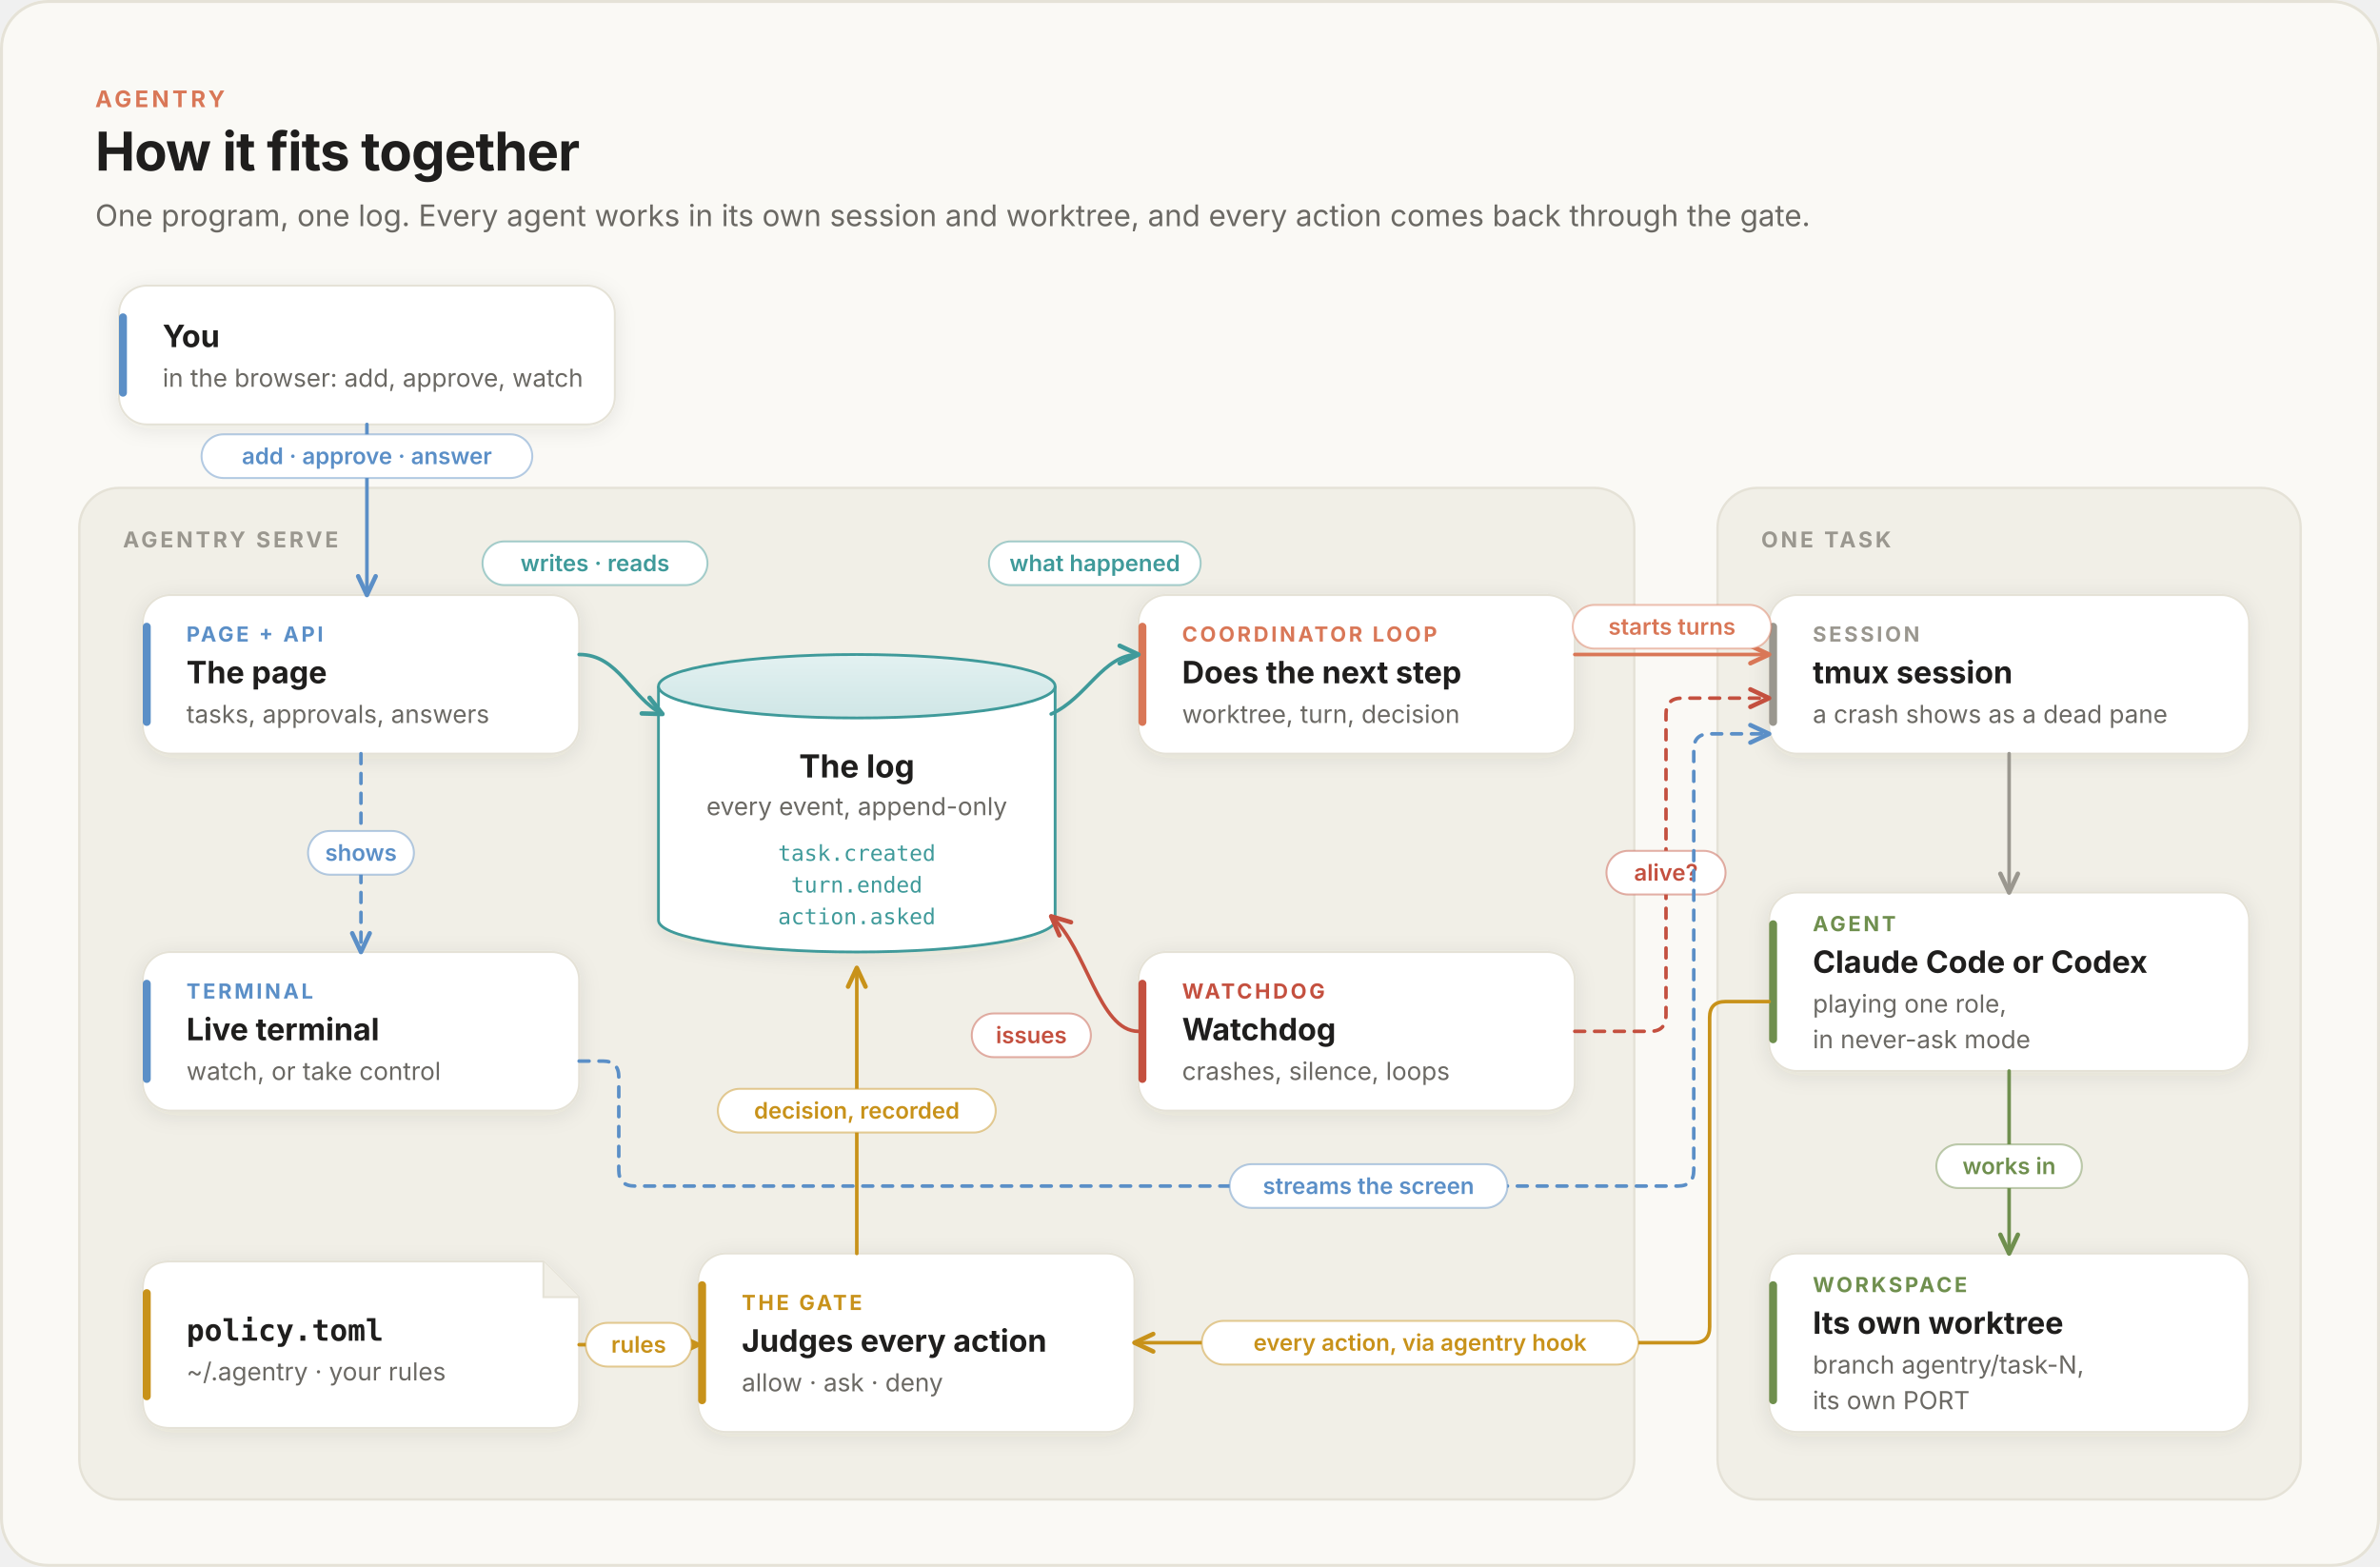
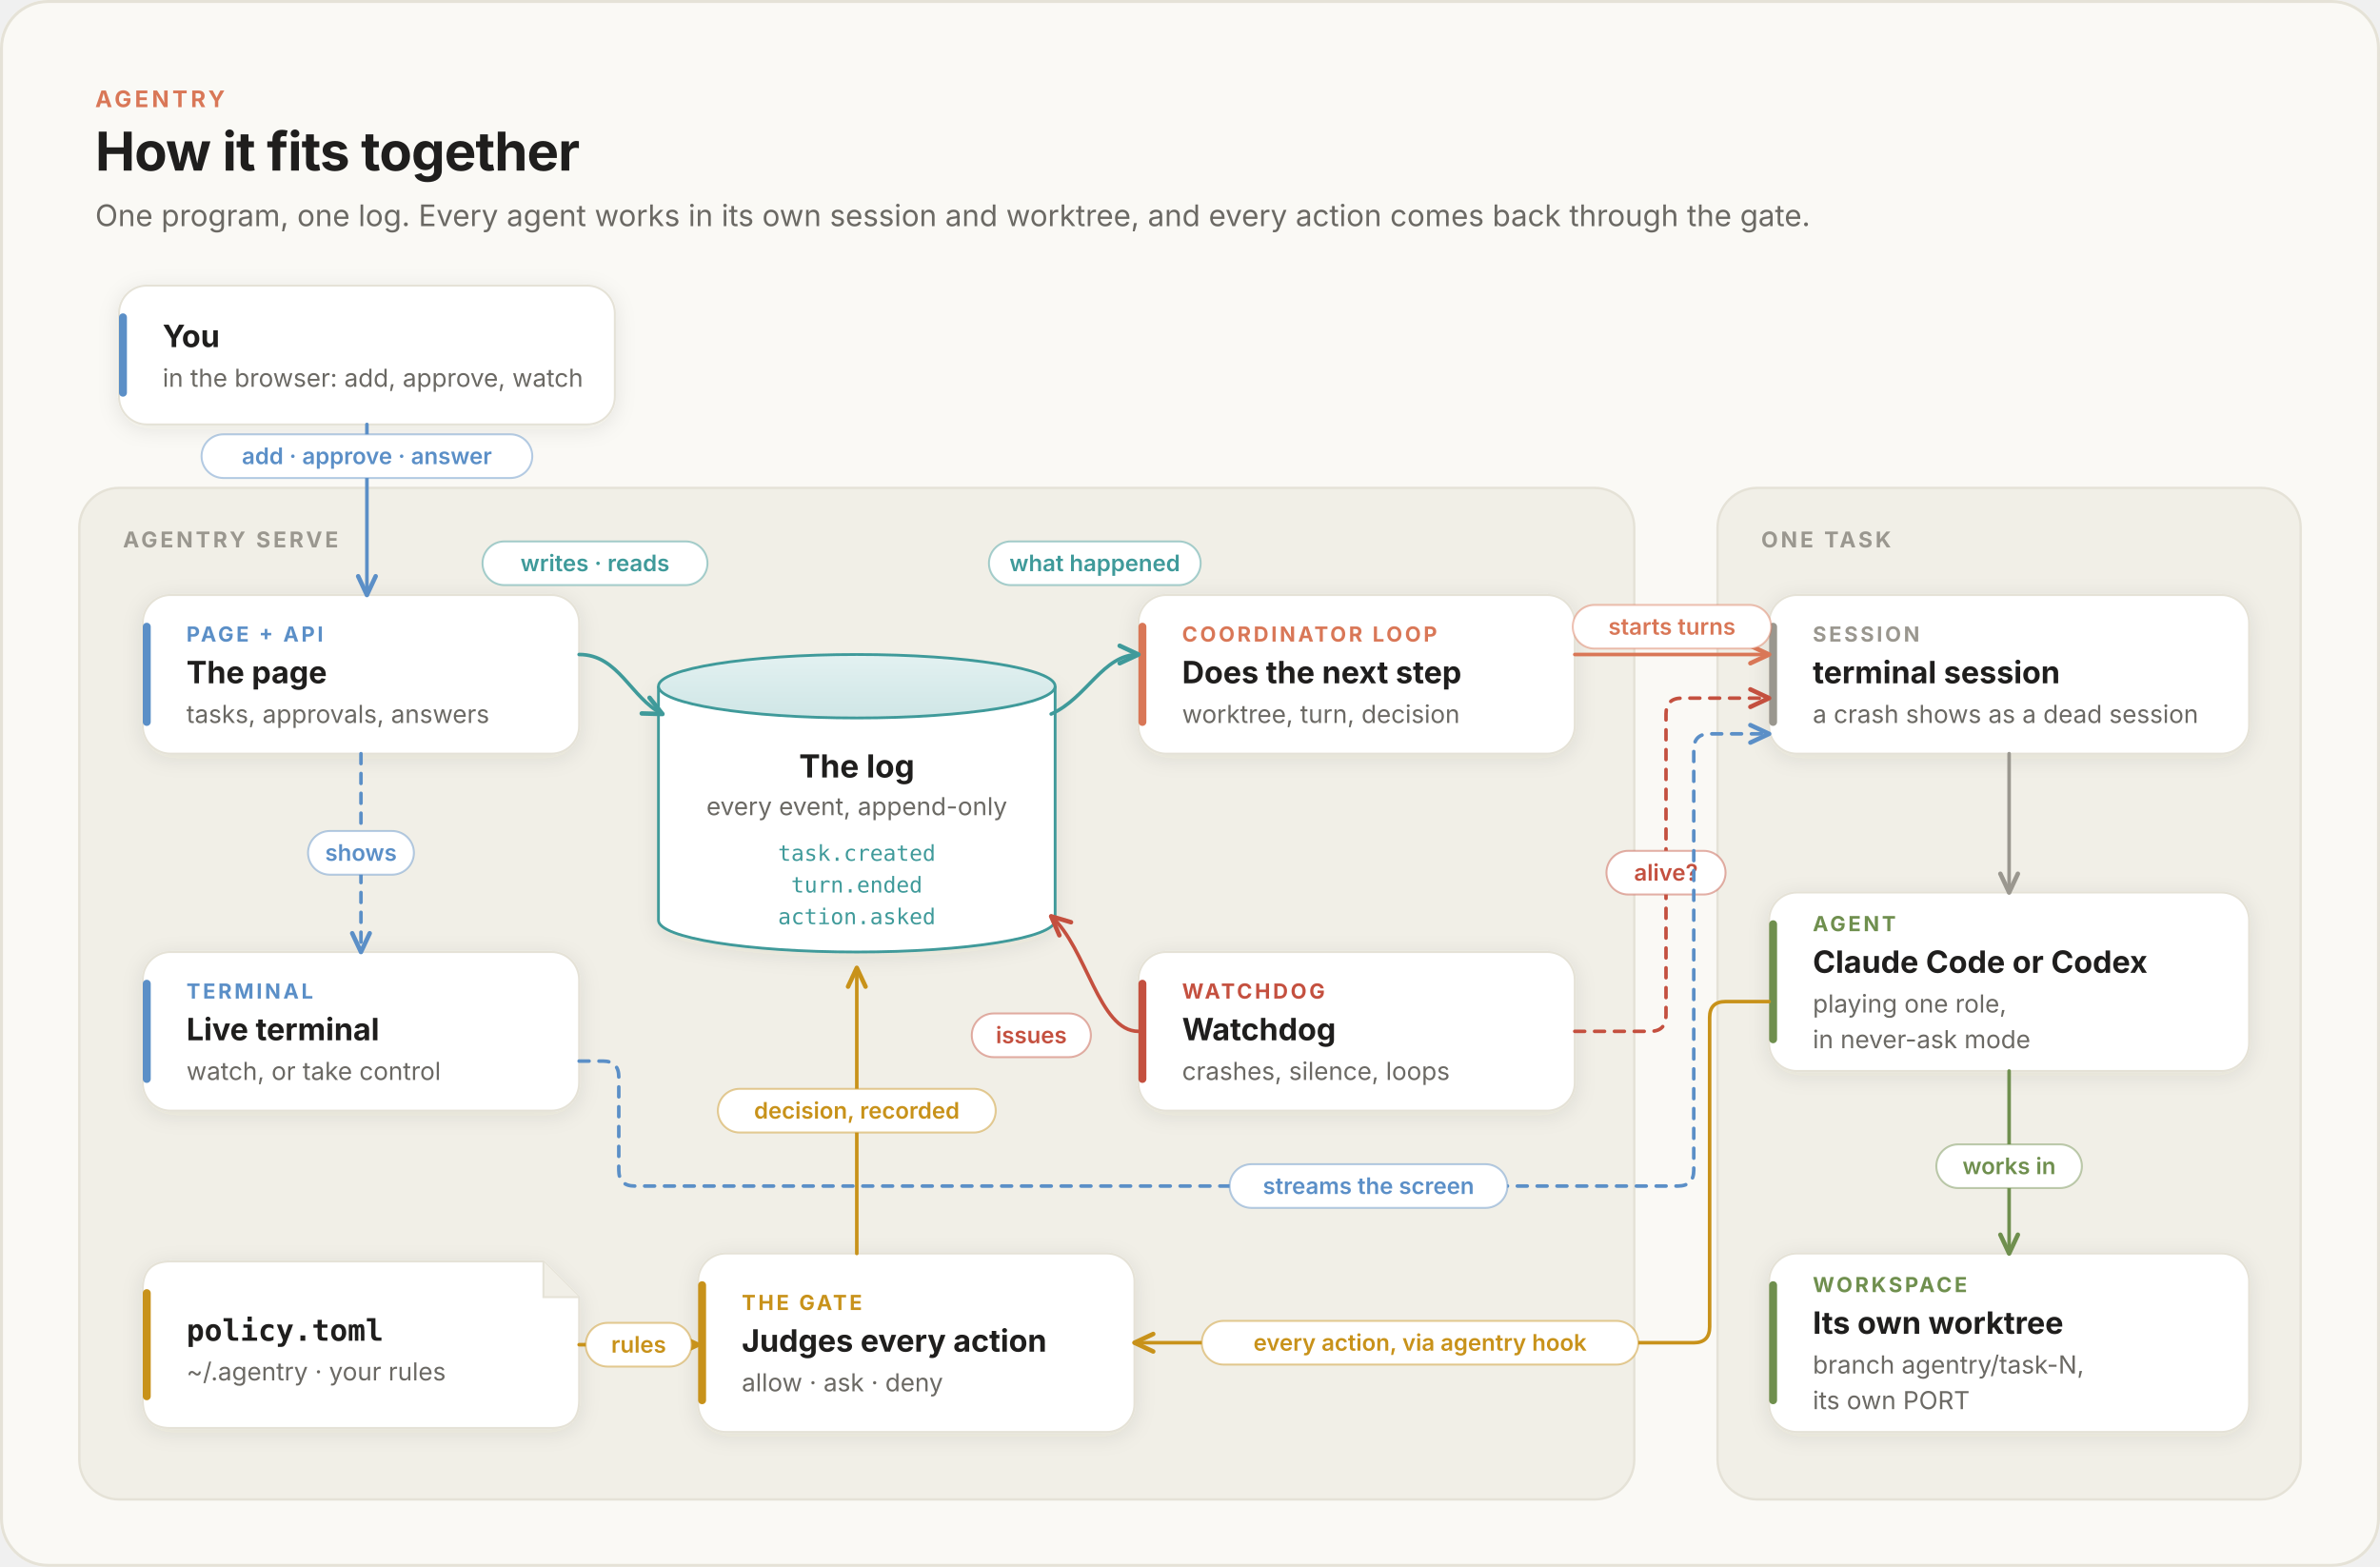
<svg xmlns="http://www.w3.org/2000/svg" viewBox="0 0 1200 790" width="1200" height="790" font-family="Inter, ui-sans-serif, -apple-system, 'Segoe UI', Helvetica, Arial, sans-serif" role="img" aria-label="How it fits together">
  <defs>
    <marker id="arrow-clay" viewBox="0 0 10 10" refX="8.5" refY="5" markerWidth="7" markerHeight="7" orient="auto-start-reverse">
      <path d="M1,1.5 L8.5,5 L1,8.5" fill="none" stroke="#d97757" stroke-width="1.8" stroke-linecap="round" stroke-linejoin="round" />
    </marker>
    <marker id="arrow-blue" viewBox="0 0 10 10" refX="8.5" refY="5" markerWidth="7" markerHeight="7" orient="auto-start-reverse">
      <path d="M1,1.5 L8.5,5 L1,8.5" fill="none" stroke="#5b8fc7" stroke-width="1.8" stroke-linecap="round" stroke-linejoin="round" />
    </marker>
    <marker id="arrow-green" viewBox="0 0 10 10" refX="8.5" refY="5" markerWidth="7" markerHeight="7" orient="auto-start-reverse">
      <path d="M1,1.5 L8.5,5 L1,8.5" fill="none" stroke="#6f8f4e" stroke-width="1.8" stroke-linecap="round" stroke-linejoin="round" />
    </marker>
    <marker id="arrow-amber" viewBox="0 0 10 10" refX="8.5" refY="5" markerWidth="7" markerHeight="7" orient="auto-start-reverse">
      <path d="M1,1.5 L8.5,5 L1,8.5" fill="none" stroke="#c8921a" stroke-width="1.8" stroke-linecap="round" stroke-linejoin="round" />
    </marker>
    <marker id="arrow-red" viewBox="0 0 10 10" refX="8.5" refY="5" markerWidth="7" markerHeight="7" orient="auto-start-reverse">
      <path d="M1,1.5 L8.5,5 L1,8.5" fill="none" stroke="#c4503f" stroke-width="1.8" stroke-linecap="round" stroke-linejoin="round" />
    </marker>
    <marker id="arrow-teal" viewBox="0 0 10 10" refX="8.5" refY="5" markerWidth="7" markerHeight="7" orient="auto-start-reverse">
      <path d="M1,1.5 L8.5,5 L1,8.5" fill="none" stroke="#3f9a9a" stroke-width="1.8" stroke-linecap="round" stroke-linejoin="round" />
    </marker>
    <marker id="arrow-muted" viewBox="0 0 10 10" refX="8.5" refY="5" markerWidth="7" markerHeight="7" orient="auto-start-reverse">
      <path d="M1,1.5 L8.5,5 L1,8.5" fill="none" stroke="#9a978f" stroke-width="1.8" stroke-linecap="round" stroke-linejoin="round" />
    </marker>
    <filter id="shadow" x="-10%" y="-20%" width="120%" height="150%">
      <feDropShadow dx="0" dy="2" stdDeviation="5" flood-color="#3d3929" flood-opacity="0.09" />
    </filter>
    <radialGradient id="hub" cx="40%" cy="35%" r="75%">
      <stop offset="0%" stop-color="#e8987a" />
      <stop offset="100%" stop-color="#d97757" />
    </radialGradient>
    <linearGradient id="logtop" x1="0" y1="0" x2="0" y2="1">
      <stop offset="0%" stop-color="#e3f1f1" />
      <stop offset="100%" stop-color="#cfe6e6" />
    </linearGradient>
  </defs>
  <rect width="1200" height="790" rx="24" fill="#faf9f5" />
  <rect x="0.75" y="0.75" width="1198.5" height="788.5" rx="23.5" fill="none" stroke="#e5e2d7" stroke-width="1.5" />
  <text x="48" y="54" font-size="11.5" font-weight="700" letter-spacing="1.6" fill="#d97757">AGENTRY</text>
  <text x="48" y="86" font-size="27" font-weight="700" fill="#1f1e1d" letter-spacing="-0.4">How it fits together</text>
  <text x="48" y="114" font-size="15" fill="#6b6964">One program, one log. Every agent works in its own session and worktree, and every action comes back through the gate.</text>
  <g filter="url(#shadow)">
    <rect x="60" y="144" width="250" height="70" rx="14" fill="#ffffff" stroke="#e5e2d7" stroke-width="1" />
  </g>
  <rect x="60" y="158" width="4" height="42" rx="2" fill="#5b8fc7" />
  <text x="82" y="175.0" font-size="15.5" font-weight="650" fill="#1f1e1d">You</text>
  <text x="82" y="195.0" font-size="12.5" fill="#6b6964">in the browser: add, approve, watch</text>
  <rect x="40" y="246" width="784" height="510" rx="20" fill="#f1efe7" stroke="#e5e2d7" stroke-width="1.2" />
  <text x="62" y="276" font-size="11" font-weight="700" letter-spacing="1.4" fill="#9a978f">AGENTRY SERVE</text>
  <g filter="url(#shadow)">
    <rect x="72" y="300" width="220" height="80" rx="14" fill="#ffffff" stroke="#e5e2d7" stroke-width="1" />
  </g>
  <rect x="72" y="314" width="4" height="52" rx="2" fill="#5b8fc7" />
  <text x="94" y="323.5" font-size="10.5" font-weight="700" letter-spacing="1.3" fill="#5b8fc7">PAGE + API</text>
  <text x="94" y="344.5" font-size="15.5" font-weight="650" fill="#1f1e1d">The page</text>
  <text x="94" y="364.5" font-size="12.5" fill="#6b6964">tasks, approvals, answers</text>
  <g filter="url(#shadow)">
    <rect x="72" y="480" width="220" height="80" rx="14" fill="#ffffff" stroke="#e5e2d7" stroke-width="1" />
  </g>
  <rect x="72" y="494" width="4" height="52" rx="2" fill="#5b8fc7" />
  <text x="94" y="503.5" font-size="10.5" font-weight="700" letter-spacing="1.3" fill="#5b8fc7">TERMINAL</text>
  <text x="94" y="524.5" font-size="15.5" font-weight="650" fill="#1f1e1d">Live terminal</text>
  <text x="94" y="544.5" font-size="12.5" fill="#6b6964">watch, or take control</text>
  <g filter="url(#shadow)">
    <path d="M332.0,346 V464 A100.0,16 0 0 0 532.0,464 V346" fill="#ffffff" stroke="#3f9a9a" stroke-width="1.4" />
  </g>
  <ellipse cx="432" cy="346" rx="100.0" ry="16" fill="url(#logtop)" stroke="#3f9a9a" stroke-width="1.4" />
  <text x="432" y="392" font-size="16" font-weight="700" text-anchor="middle" fill="#1f1e1d">The log</text>
  <text x="432" y="411" font-size="12.5" text-anchor="middle" fill="#6b6964">every event, append-only</text>
  <text x="432" y="434" font-size="11" font-family="ui-monospace, 'SF Mono', Menlo, Consolas, monospace" text-anchor="middle" fill="#3f9a9a">task.created</text>
  <text x="432" y="450" font-size="11" font-family="ui-monospace, 'SF Mono', Menlo, Consolas, monospace" text-anchor="middle" fill="#3f9a9a">turn.ended</text>
  <text x="432" y="466" font-size="11" font-family="ui-monospace, 'SF Mono', Menlo, Consolas, monospace" text-anchor="middle" fill="#3f9a9a">action.asked</text>
  <g filter="url(#shadow)">
    <rect x="574" y="300" width="220" height="80" rx="14" fill="#ffffff" stroke="#e5e2d7" stroke-width="1" />
  </g>
  <rect x="574" y="314" width="4" height="52" rx="2" fill="#d97757" />
  <text x="596" y="323.5" font-size="10.5" font-weight="700" letter-spacing="1.3" fill="#d97757">COORDINATOR LOOP</text>
  <text x="596" y="344.5" font-size="15.5" font-weight="650" fill="#1f1e1d">Does the next step</text>
  <text x="596" y="364.5" font-size="12.5" fill="#6b6964">worktree, turn, decision</text>
  <g filter="url(#shadow)">
    <rect x="574" y="480" width="220" height="80" rx="14" fill="#ffffff" stroke="#e5e2d7" stroke-width="1" />
  </g>
  <rect x="574" y="494" width="4" height="52" rx="2" fill="#c4503f" />
  <text x="596" y="503.5" font-size="10.5" font-weight="700" letter-spacing="1.3" fill="#c4503f">WATCHDOG</text>
  <text x="596" y="524.5" font-size="15.5" font-weight="650" fill="#1f1e1d">Watchdog</text>
  <text x="596" y="544.5" font-size="12.5" fill="#6b6964">crashes, silence, loops</text>
  <g filter="url(#shadow)">
    <rect x="352" y="632" width="220" height="90" rx="14" fill="#ffffff" stroke="#e5e2d7" stroke-width="1" />
  </g>
  <rect x="352" y="646" width="4" height="62" rx="2" fill="#c8921a" />
  <text x="374" y="660.5" font-size="10.5" font-weight="700" letter-spacing="1.3" fill="#c8921a">THE GATE</text>
  <text x="374" y="681.5" font-size="15.5" font-weight="650" fill="#1f1e1d">Judges every action</text>
  <text x="374" y="701.5" font-size="12.5" fill="#6b6964">allow · ask · deny</text>
  <g filter="url(#shadow)">
    <path d="M86,636 H274 L292,654 V706 Q292,720 278,720 H86 Q72,720 72,706 V650 Q72,636 86,636 Z" fill="#ffffff" stroke="#e5e2d7" />
  </g>
  <path d="M274,636 V654 H292" fill="#f1efe7" stroke="#e5e2d7" />
  <rect x="72" y="650" width="4" height="56" rx="2" fill="#c8921a" />
  <text x="94" y="676.0" font-size="15" font-weight="650" font-family="ui-monospace, 'SF Mono', Menlo, Consolas, monospace" fill="#1f1e1d">policy.toml</text>
  <text x="94" y="696.0" font-size="12.5" fill="#6b6964">~/.agentry · your rules</text>
  <rect x="866" y="246" width="294" height="510" rx="20" fill="#f1efe7" stroke="#e5e2d7" stroke-width="1.2" />
  <text x="888" y="276" font-size="11" font-weight="700" letter-spacing="1.4" fill="#9a978f">ONE TASK</text>
  <g filter="url(#shadow)">
    <rect x="892" y="300" width="242" height="80" rx="14" fill="#ffffff" stroke="#e5e2d7" stroke-width="1" />
  </g>
  <rect x="892" y="314" width="4" height="52" rx="2" fill="#9a978f" />
  <text x="914" y="323.5" font-size="10.5" font-weight="700" letter-spacing="1.3" fill="#9a978f">SESSION</text>
-   <text x="914" y="344.5" font-size="15.5" font-weight="650" fill="#1f1e1d">tmux session</text>
-   <text x="914" y="364.5" font-size="12.5" fill="#6b6964">a crash shows as a dead pane</text>
+   <text x="914" y="344.5" font-size="15.5" font-weight="650" fill="#1f1e1d">terminal session</text>
+   <text x="914" y="364.5" font-size="12.5" fill="#6b6964">a crash shows as a dead session</text>
  <g filter="url(#shadow)">
    <rect x="892" y="450" width="242" height="90" rx="14" fill="#ffffff" stroke="#e5e2d7" stroke-width="1" />
  </g>
  <rect x="892" y="464" width="4" height="62" rx="2" fill="#6f8f4e" />
  <text x="914" y="469.5" font-size="10.5" font-weight="700" letter-spacing="1.3" fill="#6f8f4e">AGENT</text>
  <text x="914" y="490.5" font-size="15.5" font-weight="650" fill="#1f1e1d">Claude Code or Codex</text>
  <text x="914" y="510.5" font-size="12.5" fill="#6b6964">playing one role,</text>
  <text x="914" y="528.5" font-size="12.5" fill="#6b6964">in never-ask mode</text>
  <g filter="url(#shadow)">
    <rect x="892" y="632" width="242" height="90" rx="14" fill="#ffffff" stroke="#e5e2d7" stroke-width="1" />
  </g>
  <rect x="892" y="646" width="4" height="62" rx="2" fill="#6f8f4e" />
  <text x="914" y="651.5" font-size="10.5" font-weight="700" letter-spacing="1.3" fill="#6f8f4e">WORKSPACE</text>
  <text x="914" y="672.5" font-size="15.5" font-weight="650" fill="#1f1e1d">Its own worktree</text>
  <text x="914" y="692.5" font-size="12.5" fill="#6b6964">branch agentry/task-N,</text>
  <text x="914" y="710.5" font-size="12.5" fill="#6b6964">its own PORT</text>
  <path d="M185,214 V300" fill="none" stroke="#5b8fc7" stroke-width="1.8" stroke-linecap="round" stroke-linejoin="round" marker-end="url(#arrow-blue)" />
  <rect x="101.63" y="219" width="166.74" height="22" rx="11" fill="#ffffff" stroke="#5b8fc7" stroke-opacity="0.45" />
  <text x="185" y="234" font-size="11.5" font-weight="600" text-anchor="middle" fill="#5b8fc7">add · approve · answer</text>
  <path d="M182,380 V480" fill="none" stroke="#5b8fc7" stroke-width="1.8" stroke-linecap="round" stroke-linejoin="round" stroke-dasharray="5 5" marker-end="url(#arrow-blue)" />
  <rect x="155.325" y="419" width="53.35" height="22" rx="11" fill="#ffffff" stroke="#5b8fc7" stroke-opacity="0.45" />
  <text x="182" y="434" font-size="11.5" font-weight="600" text-anchor="middle" fill="#5b8fc7">shows</text>
  <path d="M292,330 C312,330 318,352 334,360" fill="none" stroke="#3f9a9a" stroke-width="1.8" stroke-linecap="round" stroke-linejoin="round" marker-end="url(#arrow-teal)" />
  <rect x="243.31" y="273" width="113.38" height="22" rx="11" fill="#ffffff" stroke="#3f9a9a" stroke-opacity="0.45" />
  <text x="300" y="288" font-size="11.5" font-weight="600" text-anchor="middle" fill="#3f9a9a">writes · reads</text>
  <path d="M530,360 C548,352 556,330 574,330" fill="none" stroke="#3f9a9a" stroke-width="1.8" stroke-linecap="round" stroke-linejoin="round" marker-end="url(#arrow-teal)" />
  <rect x="498.645" y="273" width="106.71" height="22" rx="11" fill="#ffffff" stroke="#3f9a9a" stroke-opacity="0.45" />
  <text x="552" y="288" font-size="11.5" font-weight="600" text-anchor="middle" fill="#3f9a9a">what happened</text>
  <path d="M574,520 C554,520 548,478 530,462" fill="none" stroke="#c4503f" stroke-width="1.8" stroke-linecap="round" stroke-linejoin="round" marker-end="url(#arrow-red)" />
  <rect x="489.99" y="511" width="60.02" height="22" rx="11" fill="#ffffff" stroke="#c4503f" stroke-opacity="0.45" />
  <text x="520" y="526" font-size="11.5" font-weight="600" text-anchor="middle" fill="#c4503f">issues</text>
  <path d="M432,632 V488" fill="none" stroke="#c8921a" stroke-width="1.8" stroke-linecap="round" stroke-linejoin="round" marker-end="url(#arrow-amber)" />
  <rect x="361.97" y="549" width="140.06" height="22" rx="11" fill="#ffffff" stroke="#c8921a" stroke-opacity="0.45" />
  <text x="432" y="564" font-size="11.5" font-weight="600" text-anchor="middle" fill="#c8921a">decision, recorded</text>
  <path d="M292,678 H352" fill="none" stroke="#c8921a" stroke-width="1.8" stroke-linecap="round" stroke-linejoin="round" marker-end="url(#arrow-amber)" />
  <rect x="295.325" y="667" width="53.35" height="22" rx="11" fill="#ffffff" stroke="#c8921a" stroke-opacity="0.45" />
  <text x="322" y="682" font-size="11.5" font-weight="600" text-anchor="middle" fill="#c8921a">rules</text>
  <path d="M794,330 H892" fill="none" stroke="#d97757" stroke-width="1.8" stroke-linecap="round" stroke-linejoin="round" marker-end="url(#arrow-clay)" />
  <rect x="792.98" y="305" width="100.04" height="22" rx="11" fill="#ffffff" stroke="#d97757" stroke-opacity="0.45" />
  <text x="843" y="320" font-size="11.5" font-weight="600" text-anchor="middle" fill="#d97757">starts turns</text>
  <path d="M794,520 H832 Q840,520 840,512 V360 Q840,352 848,352 H892" fill="none" stroke="#c4503f" stroke-width="1.8" stroke-linecap="round" stroke-linejoin="round" stroke-dasharray="5 5" marker-end="url(#arrow-red)" />
  <rect x="809.99" y="429" width="60.02" height="22" rx="11" fill="#ffffff" stroke="#c4503f" stroke-opacity="0.45" />
  <text x="840" y="444" font-size="11.5" font-weight="600" text-anchor="middle" fill="#c4503f">alive?</text>
  <path d="M292,535 H304 Q312,535 312,543 V590 Q312,598 320,598 H846 Q854,598 854,590 V378 Q854,370 862,370 H892" fill="none" stroke="#5b8fc7" stroke-width="1.8" stroke-linecap="round" stroke-linejoin="round" stroke-dasharray="5 5" marker-end="url(#arrow-blue)" />
  <rect x="619.97" y="587" width="140.06" height="22" rx="11" fill="#ffffff" stroke="#5b8fc7" stroke-opacity="0.45" />
  <text x="690" y="602" font-size="11.5" font-weight="600" text-anchor="middle" fill="#5b8fc7">streams the screen</text>
  <path d="M1013,380 V450" fill="none" stroke="#9a978f" stroke-width="1.8" stroke-linecap="round" stroke-linejoin="round" marker-end="url(#arrow-muted)" />
  <path d="M1013,540 V632" fill="none" stroke="#6f8f4e" stroke-width="1.8" stroke-linecap="round" stroke-linejoin="round" marker-end="url(#arrow-green)" />
  <rect x="976.32" y="577" width="73.36" height="22" rx="11" fill="#ffffff" stroke="#6f8f4e" stroke-opacity="0.45" />
  <text x="1013" y="592" font-size="11.5" font-weight="600" text-anchor="middle" fill="#6f8f4e">works in</text>
  <path d="M892,505 H870 Q862,505 862,513 V669 Q862,677 854,677 H572" fill="none" stroke="#c8921a" stroke-width="1.8" stroke-linecap="round" stroke-linejoin="round" marker-end="url(#arrow-amber)" />
  <rect x="605.95" y="666" width="220.1" height="22" rx="11" fill="#ffffff" stroke="#c8921a" stroke-opacity="0.45" />
  <text x="716" y="681" font-size="11.5" font-weight="600" text-anchor="middle" fill="#c8921a">every action, via agentry hook</text>
</svg>
